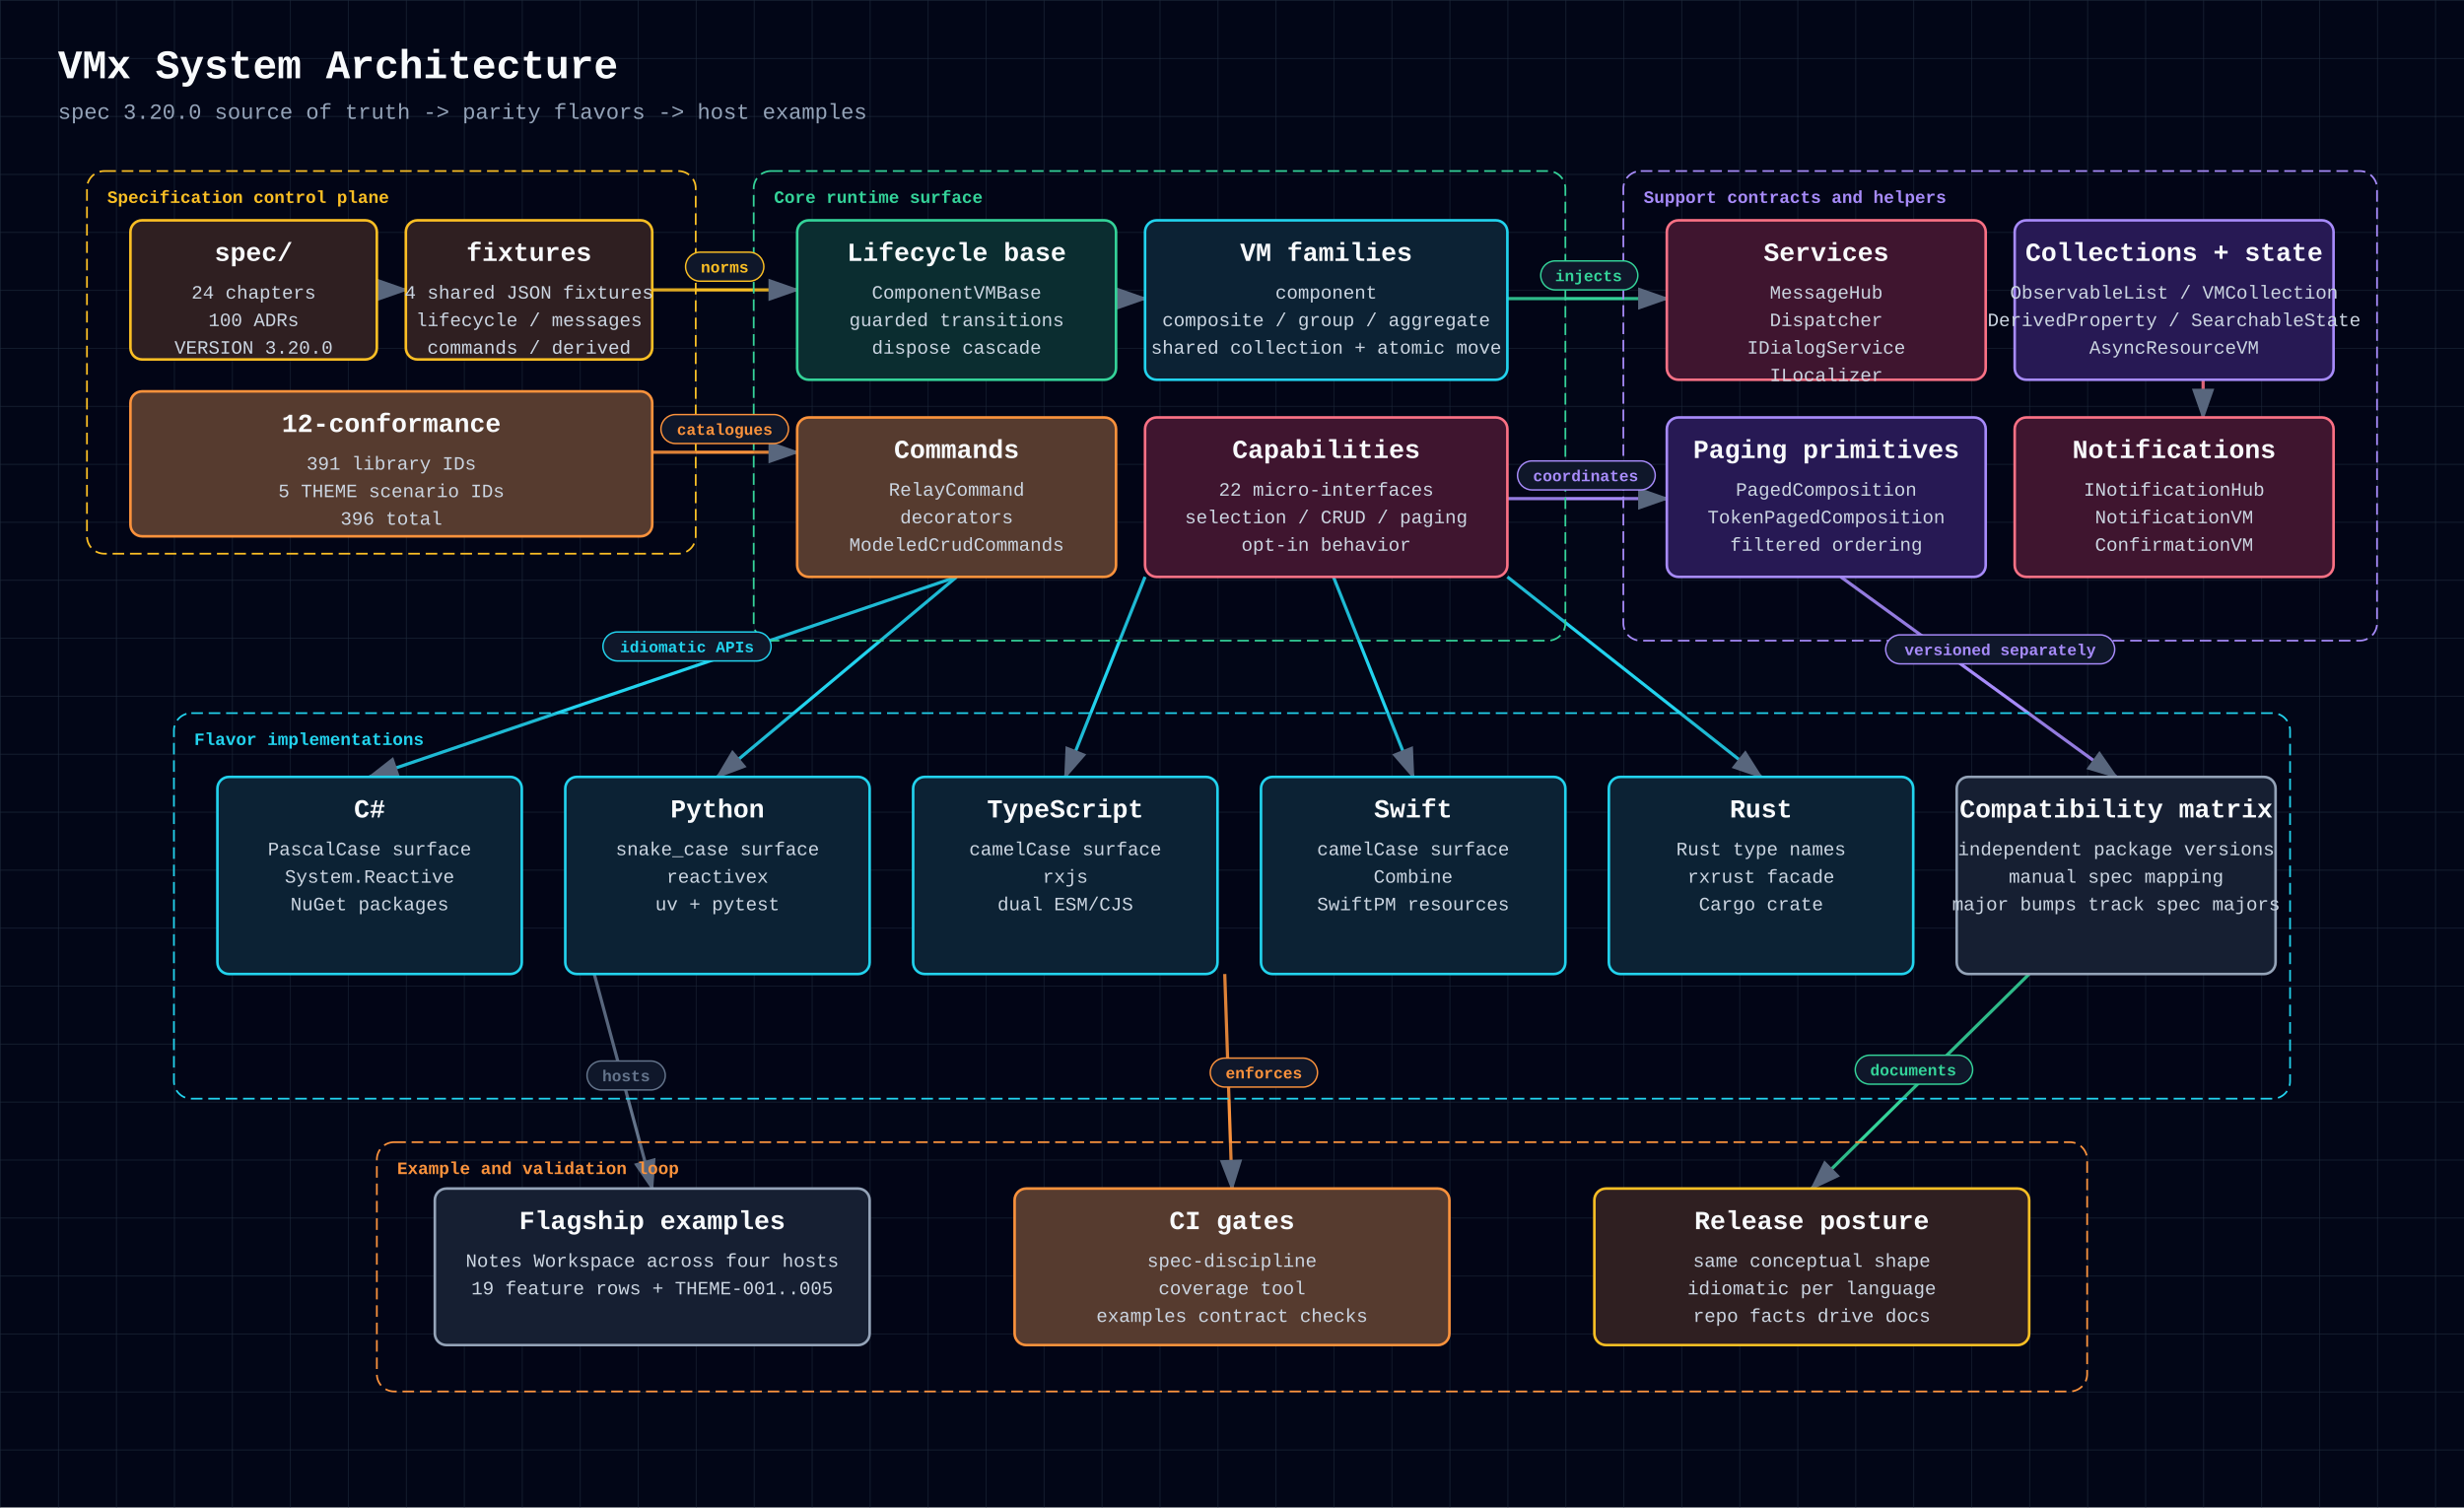
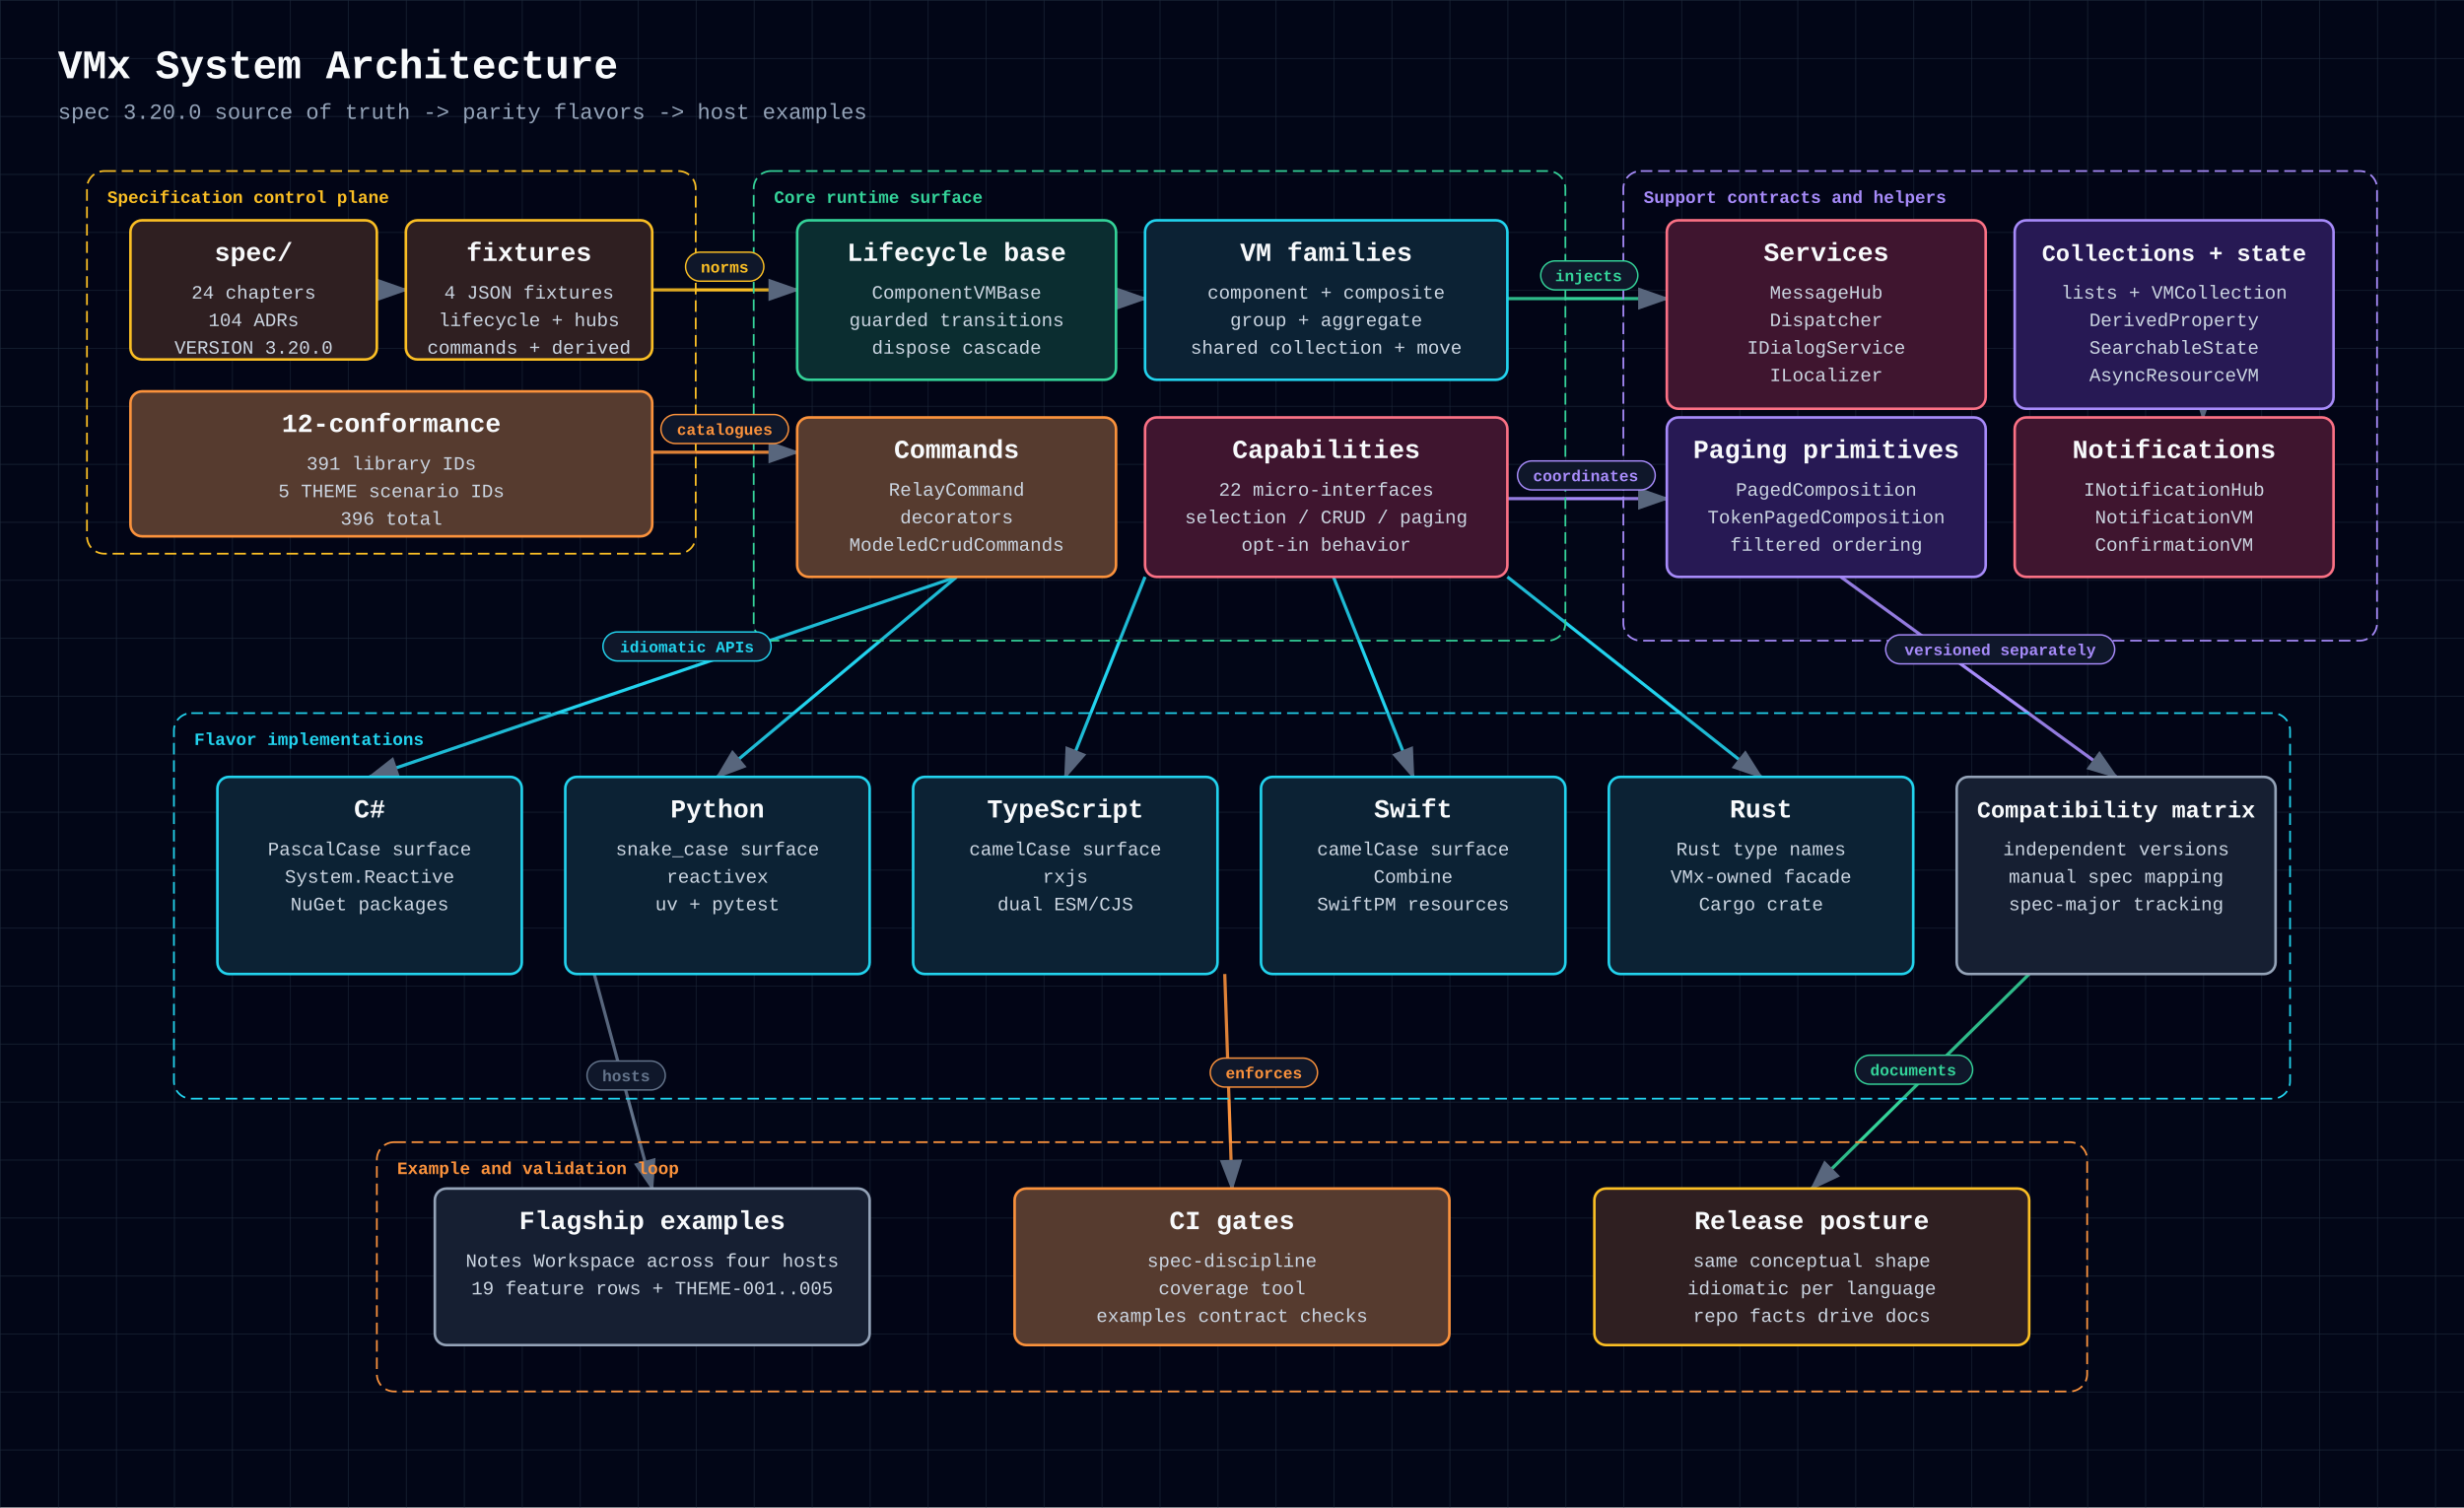
<svg xmlns="http://www.w3.org/2000/svg" width="1700" height="1040" viewBox="0 0 1700 1040" style="font-family: 'JetBrains Mono', ui-monospace, SFMono-Regular, Menlo, Monaco, Consolas, 'Liberation Mono', 'Courier New', monospace;">
  <defs>
    <style>
      text { font-family: 'JetBrains Mono', ui-monospace, SFMono-Regular, Menlo, Monaco, Consolas, 'Liberation Mono', 'Courier New', monospace; }
    </style>
    <pattern id="grid" width="40" height="40" patternUnits="userSpaceOnUse">
      <path d="M 40 0 L 0 0 0 40" fill="none" stroke="#1e293b" stroke-width="0.8" />
    </pattern>
    <marker id="arrowhead" markerWidth="10" markerHeight="7" refX="9" refY="3.5" orient="auto">
      <polygon points="0 0, 10 3.5, 0 7" fill="#64748b" />
    </marker>
  </defs>
  <rect width="100%" height="100%" fill="#020617" />
  <rect width="100%" height="100%" fill="url(#grid)" />
  <text x="40" y="54" fill="#f8fafc" font-size="28" font-weight="700" text-anchor="start">VMx System Architecture</text>
  <text x="40" y="82" fill="#94a3b8" font-size="15" font-weight="400" text-anchor="start">spec 3.20.0 source of truth -&gt; parity flavors -&gt; host examples</text>
  <polyline points="260,200 280,200" fill="none" stroke="#fbbf24" stroke-width="2.2" marker-end="url(#arrowhead)" />
  <polyline points="450,200 550,200" fill="none" stroke="#fbbf24" stroke-width="2.2" marker-end="url(#arrowhead)" />
  <polyline points="450,312 550,312" fill="none" stroke="#fb923c" stroke-width="2.2" marker-end="url(#arrowhead)" />
  <polyline points="770,206 790,206" fill="none" stroke="#22d3ee" stroke-width="2.2" marker-end="url(#arrowhead)" />
  <polyline points="1040,206 1150,206" fill="none" stroke="#34d399" stroke-width="2.2" marker-end="url(#arrowhead)" />
  <polyline points="1040,344 1150,344" fill="none" stroke="#a78bfa" stroke-width="2.2" marker-end="url(#arrowhead)" />
-   <polyline points="1520,262 1520,288" fill="none" stroke="#fb7185" stroke-width="2.2" marker-end="url(#arrowhead)" />
+   <polyline points="1520,282 1520,288" fill="none" stroke="#fb7185" stroke-width="2.2" marker-end="url(#arrowhead)" />
  <polyline points="660,398 255,536" fill="none" stroke="#22d3ee" stroke-width="2.2" marker-end="url(#arrowhead)" />
  <polyline points="660,398 495,536" fill="none" stroke="#22d3ee" stroke-width="2.2" marker-end="url(#arrowhead)" />
  <polyline points="790,398 735,536" fill="none" stroke="#22d3ee" stroke-width="2.2" marker-end="url(#arrowhead)" />
  <polyline points="920,398 975,536" fill="none" stroke="#22d3ee" stroke-width="2.2" marker-end="url(#arrowhead)" />
  <polyline points="1040,398 1215,536" fill="none" stroke="#22d3ee" stroke-width="2.2" marker-end="url(#arrowhead)" />
  <polyline points="1270,398 1460,536" fill="none" stroke="#a78bfa" stroke-width="2.2" marker-end="url(#arrowhead)" />
  <polyline points="410,672 450,820" fill="none" stroke="#64748b" stroke-width="2.2" marker-end="url(#arrowhead)" />
  <polyline points="845,672 850,820" fill="none" stroke="#fb923c" stroke-width="2.2" marker-end="url(#arrowhead)" />
  <polyline points="1400,672 1250,820" fill="none" stroke="#34d399" stroke-width="2.2" marker-end="url(#arrowhead)" />
  <rect x="60" y="118" width="420" height="264" rx="12" fill="rgba(2, 6, 23, 0.12)" stroke="#fbbf24" stroke-width="1.2" stroke-dasharray="8 4" />
  <text x="74" y="140" fill="#fbbf24" font-size="12" font-weight="700" text-anchor="start">Specification control plane</text>
  <rect x="520" y="118" width="560" height="324" rx="12" fill="rgba(2, 6, 23, 0.12)" stroke="#34d399" stroke-width="1.2" stroke-dasharray="8 4" />
  <text x="534" y="140" fill="#34d399" font-size="12" font-weight="700" text-anchor="start">Core runtime surface</text>
  <rect x="1120" y="118" width="520" height="324" rx="12" fill="rgba(2, 6, 23, 0.12)" stroke="#a78bfa" stroke-width="1.2" stroke-dasharray="8 4" />
  <text x="1134" y="140" fill="#a78bfa" font-size="12" font-weight="700" text-anchor="start">Support contracts and helpers</text>
  <rect x="120" y="492" width="1460" height="266" rx="12" fill="rgba(2, 6, 23, 0.12)" stroke="#22d3ee" stroke-width="1.2" stroke-dasharray="8 4" />
  <text x="134" y="514" fill="#22d3ee" font-size="12" font-weight="700" text-anchor="start">Flavor implementations</text>
  <rect x="260" y="788" width="1180" height="172" rx="12" fill="rgba(2, 6, 23, 0.12)" stroke="#fb923c" stroke-width="1.2" stroke-dasharray="8 4" />
  <text x="274" y="810" fill="#fb923c" font-size="12" font-weight="700" text-anchor="start">Example and validation loop</text>
  <rect x="90" y="152" width="170" height="96" rx="8" fill="#0f172a" />
  <rect x="90" y="152" width="170" height="96" rx="8" fill="rgba(120, 53, 15, 0.3)" stroke="#fbbf24" stroke-width="1.8" />
  <text x="175" y="180" fill="#f8fafc" font-size="18" font-weight="700" text-anchor="middle">spec/</text>
  <text x="175" y="206" fill="#cbd5e1" font-size="13" font-weight="400" text-anchor="middle">24 chapters</text>
-   <text x="175" y="225" fill="#cbd5e1" font-size="13" font-weight="400" text-anchor="middle">100 ADRs</text>
+   <text x="175" y="225" fill="#cbd5e1" font-size="13" font-weight="400" text-anchor="middle">104 ADRs</text>
  <text x="175" y="244" fill="#cbd5e1" font-size="13" font-weight="400" text-anchor="middle">VERSION 3.20.0</text>
  <rect x="280" y="152" width="170" height="96" rx="8" fill="#0f172a" />
  <rect x="280" y="152" width="170" height="96" rx="8" fill="rgba(120, 53, 15, 0.3)" stroke="#fbbf24" stroke-width="1.8" />
  <text x="365" y="180" fill="#f8fafc" font-size="18" font-weight="700" text-anchor="middle">fixtures</text>
-   <text x="365" y="206" fill="#cbd5e1" font-size="13" font-weight="400" text-anchor="middle">4 shared JSON fixtures</text>
-   <text x="365" y="225" fill="#cbd5e1" font-size="13" font-weight="400" text-anchor="middle">lifecycle / messages</text>
-   <text x="365" y="244" fill="#cbd5e1" font-size="13" font-weight="400" text-anchor="middle">commands / derived</text>
+   <text x="365" y="206" fill="#cbd5e1" font-size="13" font-weight="400" text-anchor="middle">4 JSON fixtures</text>
+   <text x="365" y="225" fill="#cbd5e1" font-size="13" font-weight="400" text-anchor="middle">lifecycle + hubs</text>
+   <text x="365" y="244" fill="#cbd5e1" font-size="13" font-weight="400" text-anchor="middle">commands + derived</text>
  <rect x="90" y="270" width="360" height="100" rx="8" fill="#0f172a" />
  <rect x="90" y="270" width="360" height="100" rx="8" fill="rgba(251, 146, 60, 0.3)" stroke="#fb923c" stroke-width="1.8" />
  <text x="270" y="298" fill="#f8fafc" font-size="18" font-weight="700" text-anchor="middle">12-conformance</text>
  <text x="270" y="324" fill="#cbd5e1" font-size="13" font-weight="400" text-anchor="middle">391 library IDs</text>
  <text x="270" y="343" fill="#cbd5e1" font-size="13" font-weight="400" text-anchor="middle">5 THEME scenario IDs</text>
  <text x="270" y="362" fill="#cbd5e1" font-size="13" font-weight="400" text-anchor="middle">396 total</text>
  <rect x="550" y="152" width="220" height="110" rx="8" fill="#0f172a" />
  <rect x="550" y="152" width="220" height="110" rx="8" fill="rgba(6, 78, 59, 0.4)" stroke="#34d399" stroke-width="1.8" />
  <text x="660" y="180" fill="#f8fafc" font-size="18" font-weight="700" text-anchor="middle">Lifecycle base</text>
  <text x="660" y="206" fill="#cbd5e1" font-size="13" font-weight="400" text-anchor="middle">ComponentVMBase</text>
  <text x="660" y="225" fill="#cbd5e1" font-size="13" font-weight="400" text-anchor="middle">guarded transitions</text>
  <text x="660" y="244" fill="#cbd5e1" font-size="13" font-weight="400" text-anchor="middle">dispose cascade</text>
  <rect x="790" y="152" width="250" height="110" rx="8" fill="#0f172a" />
  <rect x="790" y="152" width="250" height="110" rx="8" fill="rgba(8, 51, 68, 0.4)" stroke="#22d3ee" stroke-width="1.8" />
  <text x="915" y="180" fill="#f8fafc" font-size="18" font-weight="700" text-anchor="middle">VM families</text>
-   <text x="915" y="206" fill="#cbd5e1" font-size="13" font-weight="400" text-anchor="middle">component</text>
-   <text x="915" y="225" fill="#cbd5e1" font-size="13" font-weight="400" text-anchor="middle">composite / group / aggregate</text>
-   <text x="915" y="244" fill="#cbd5e1" font-size="13" font-weight="400" text-anchor="middle">shared collection + atomic move</text>
+   <text x="915" y="206" fill="#cbd5e1" font-size="13" font-weight="400" text-anchor="middle">component + composite</text>
+   <text x="915" y="225" fill="#cbd5e1" font-size="13" font-weight="400" text-anchor="middle">group + aggregate</text>
+   <text x="915" y="244" fill="#cbd5e1" font-size="13" font-weight="400" text-anchor="middle">shared collection + move</text>
  <rect x="550" y="288" width="220" height="110" rx="8" fill="#0f172a" />
  <rect x="550" y="288" width="220" height="110" rx="8" fill="rgba(251, 146, 60, 0.3)" stroke="#fb923c" stroke-width="1.8" />
  <text x="660" y="316" fill="#f8fafc" font-size="18" font-weight="700" text-anchor="middle">Commands</text>
  <text x="660" y="342" fill="#cbd5e1" font-size="13" font-weight="400" text-anchor="middle">RelayCommand</text>
  <text x="660" y="361" fill="#cbd5e1" font-size="13" font-weight="400" text-anchor="middle">decorators</text>
  <text x="660" y="380" fill="#cbd5e1" font-size="13" font-weight="400" text-anchor="middle">ModeledCrudCommands</text>
  <rect x="790" y="288" width="250" height="110" rx="8" fill="#0f172a" />
  <rect x="790" y="288" width="250" height="110" rx="8" fill="rgba(136, 19, 55, 0.4)" stroke="#fb7185" stroke-width="1.8" />
  <text x="915" y="316" fill="#f8fafc" font-size="18" font-weight="700" text-anchor="middle">Capabilities</text>
  <text x="915" y="342" fill="#cbd5e1" font-size="13" font-weight="400" text-anchor="middle">22 micro-interfaces</text>
  <text x="915" y="361" fill="#cbd5e1" font-size="13" font-weight="400" text-anchor="middle">selection / CRUD / paging</text>
  <text x="915" y="380" fill="#cbd5e1" font-size="13" font-weight="400" text-anchor="middle">opt-in behavior</text>
-   <rect x="1150" y="152" width="220" height="110" rx="8" fill="#0f172a" />
-   <rect x="1150" y="152" width="220" height="110" rx="8" fill="rgba(136, 19, 55, 0.4)" stroke="#fb7185" stroke-width="1.8" />
+   <rect x="1150" y="152" width="220" height="130" rx="8" fill="#0f172a" />
+   <rect x="1150" y="152" width="220" height="130" rx="8" fill="rgba(136, 19, 55, 0.4)" stroke="#fb7185" stroke-width="1.8" />
  <text x="1260" y="180" fill="#f8fafc" font-size="18" font-weight="700" text-anchor="middle">Services</text>
  <text x="1260" y="206" fill="#cbd5e1" font-size="13" font-weight="400" text-anchor="middle">MessageHub</text>
  <text x="1260" y="225" fill="#cbd5e1" font-size="13" font-weight="400" text-anchor="middle">Dispatcher</text>
  <text x="1260" y="244" fill="#cbd5e1" font-size="13" font-weight="400" text-anchor="middle">IDialogService</text>
  <text x="1260" y="263" fill="#cbd5e1" font-size="13" font-weight="400" text-anchor="middle">ILocalizer</text>
-   <rect x="1390" y="152" width="220" height="110" rx="8" fill="#0f172a" />
-   <rect x="1390" y="152" width="220" height="110" rx="8" fill="rgba(76, 29, 149, 0.4)" stroke="#a78bfa" stroke-width="1.8" />
-   <text x="1500" y="180" fill="#f8fafc" font-size="18" font-weight="700" text-anchor="middle">Collections + state</text>
-   <text x="1500" y="206" fill="#cbd5e1" font-size="13" font-weight="400" text-anchor="middle">ObservableList / VMCollection</text>
-   <text x="1500" y="225" fill="#cbd5e1" font-size="13" font-weight="400" text-anchor="middle">DerivedProperty / SearchableState</text>
-   <text x="1500" y="244" fill="#cbd5e1" font-size="13" font-weight="400" text-anchor="middle">AsyncResourceVM</text>
+   <rect x="1390" y="152" width="220" height="130" rx="8" fill="#0f172a" />
+   <rect x="1390" y="152" width="220" height="130" rx="8" fill="rgba(76, 29, 149, 0.4)" stroke="#a78bfa" stroke-width="1.8" />
+   <text x="1500" y="180" fill="#f8fafc" font-size="16" font-weight="700" text-anchor="middle">Collections + state</text>
+   <text x="1500" y="206" fill="#cbd5e1" font-size="13" font-weight="400" text-anchor="middle">lists + VMCollection</text>
+   <text x="1500" y="225" fill="#cbd5e1" font-size="13" font-weight="400" text-anchor="middle">DerivedProperty</text>
+   <text x="1500" y="244" fill="#cbd5e1" font-size="13" font-weight="400" text-anchor="middle">SearchableState</text>
+   <text x="1500" y="263" fill="#cbd5e1" font-size="13" font-weight="400" text-anchor="middle">AsyncResourceVM</text>
  <rect x="1150" y="288" width="220" height="110" rx="8" fill="#0f172a" />
  <rect x="1150" y="288" width="220" height="110" rx="8" fill="rgba(76, 29, 149, 0.4)" stroke="#a78bfa" stroke-width="1.8" />
  <text x="1260" y="316" fill="#f8fafc" font-size="18" font-weight="700" text-anchor="middle">Paging primitives</text>
  <text x="1260" y="342" fill="#cbd5e1" font-size="13" font-weight="400" text-anchor="middle">PagedComposition</text>
  <text x="1260" y="361" fill="#cbd5e1" font-size="13" font-weight="400" text-anchor="middle">TokenPagedComposition</text>
  <text x="1260" y="380" fill="#cbd5e1" font-size="13" font-weight="400" text-anchor="middle">filtered ordering</text>
  <rect x="1390" y="288" width="220" height="110" rx="8" fill="#0f172a" />
  <rect x="1390" y="288" width="220" height="110" rx="8" fill="rgba(136, 19, 55, 0.4)" stroke="#fb7185" stroke-width="1.8" />
  <text x="1500" y="316" fill="#f8fafc" font-size="18" font-weight="700" text-anchor="middle">Notifications</text>
  <text x="1500" y="342" fill="#cbd5e1" font-size="13" font-weight="400" text-anchor="middle">INotificationHub</text>
  <text x="1500" y="361" fill="#cbd5e1" font-size="13" font-weight="400" text-anchor="middle">NotificationVM</text>
  <text x="1500" y="380" fill="#cbd5e1" font-size="13" font-weight="400" text-anchor="middle">ConfirmationVM</text>
  <rect x="150" y="536" width="210" height="136" rx="8" fill="#0f172a" />
  <rect x="150" y="536" width="210" height="136" rx="8" fill="rgba(8, 51, 68, 0.4)" stroke="#22d3ee" stroke-width="1.8" />
  <text x="255" y="564" fill="#f8fafc" font-size="18" font-weight="700" text-anchor="middle">C#</text>
  <text x="255" y="590" fill="#cbd5e1" font-size="13" font-weight="400" text-anchor="middle">PascalCase surface</text>
  <text x="255" y="609" fill="#cbd5e1" font-size="13" font-weight="400" text-anchor="middle">System.Reactive</text>
  <text x="255" y="628" fill="#cbd5e1" font-size="13" font-weight="400" text-anchor="middle">NuGet packages</text>
  <rect x="390" y="536" width="210" height="136" rx="8" fill="#0f172a" />
  <rect x="390" y="536" width="210" height="136" rx="8" fill="rgba(8, 51, 68, 0.4)" stroke="#22d3ee" stroke-width="1.8" />
  <text x="495" y="564" fill="#f8fafc" font-size="18" font-weight="700" text-anchor="middle">Python</text>
  <text x="495" y="590" fill="#cbd5e1" font-size="13" font-weight="400" text-anchor="middle">snake_case surface</text>
  <text x="495" y="609" fill="#cbd5e1" font-size="13" font-weight="400" text-anchor="middle">reactivex</text>
  <text x="495" y="628" fill="#cbd5e1" font-size="13" font-weight="400" text-anchor="middle">uv + pytest</text>
  <rect x="630" y="536" width="210" height="136" rx="8" fill="#0f172a" />
  <rect x="630" y="536" width="210" height="136" rx="8" fill="rgba(8, 51, 68, 0.4)" stroke="#22d3ee" stroke-width="1.8" />
  <text x="735" y="564" fill="#f8fafc" font-size="18" font-weight="700" text-anchor="middle">TypeScript</text>
  <text x="735" y="590" fill="#cbd5e1" font-size="13" font-weight="400" text-anchor="middle">camelCase surface</text>
  <text x="735" y="609" fill="#cbd5e1" font-size="13" font-weight="400" text-anchor="middle">rxjs</text>
  <text x="735" y="628" fill="#cbd5e1" font-size="13" font-weight="400" text-anchor="middle">dual ESM/CJS</text>
  <rect x="870" y="536" width="210" height="136" rx="8" fill="#0f172a" />
  <rect x="870" y="536" width="210" height="136" rx="8" fill="rgba(8, 51, 68, 0.4)" stroke="#22d3ee" stroke-width="1.8" />
  <text x="975" y="564" fill="#f8fafc" font-size="18" font-weight="700" text-anchor="middle">Swift</text>
  <text x="975" y="590" fill="#cbd5e1" font-size="13" font-weight="400" text-anchor="middle">camelCase surface</text>
  <text x="975" y="609" fill="#cbd5e1" font-size="13" font-weight="400" text-anchor="middle">Combine</text>
  <text x="975" y="628" fill="#cbd5e1" font-size="13" font-weight="400" text-anchor="middle">SwiftPM resources</text>
  <rect x="1110" y="536" width="210" height="136" rx="8" fill="#0f172a" />
  <rect x="1110" y="536" width="210" height="136" rx="8" fill="rgba(8, 51, 68, 0.4)" stroke="#22d3ee" stroke-width="1.8" />
  <text x="1215" y="564" fill="#f8fafc" font-size="18" font-weight="700" text-anchor="middle">Rust</text>
  <text x="1215" y="590" fill="#cbd5e1" font-size="13" font-weight="400" text-anchor="middle">Rust type names</text>
-   <text x="1215" y="609" fill="#cbd5e1" font-size="13" font-weight="400" text-anchor="middle">rxrust facade</text>
+   <text x="1215" y="609" fill="#cbd5e1" font-size="13" font-weight="400" text-anchor="middle">VMx-owned facade</text>
  <text x="1215" y="628" fill="#cbd5e1" font-size="13" font-weight="400" text-anchor="middle">Cargo crate</text>
  <rect x="1350" y="536" width="220" height="136" rx="8" fill="#0f172a" />
  <rect x="1350" y="536" width="220" height="136" rx="8" fill="rgba(30, 41, 59, 0.5)" stroke="#94a3b8" stroke-width="1.8" />
-   <text x="1460" y="564" fill="#f8fafc" font-size="18" font-weight="700" text-anchor="middle">Compatibility matrix</text>
-   <text x="1460" y="590" fill="#cbd5e1" font-size="13" font-weight="400" text-anchor="middle">independent package versions</text>
+   <text x="1460" y="564" fill="#f8fafc" font-size="16" font-weight="700" text-anchor="middle">Compatibility matrix</text>
+   <text x="1460" y="590" fill="#cbd5e1" font-size="13" font-weight="400" text-anchor="middle">independent versions</text>
  <text x="1460" y="609" fill="#cbd5e1" font-size="13" font-weight="400" text-anchor="middle">manual spec mapping</text>
-   <text x="1460" y="628" fill="#cbd5e1" font-size="13" font-weight="400" text-anchor="middle">major bumps track spec majors</text>
+   <text x="1460" y="628" fill="#cbd5e1" font-size="13" font-weight="400" text-anchor="middle">spec-major tracking</text>
  <rect x="300" y="820" width="300" height="108" rx="8" fill="#0f172a" />
  <rect x="300" y="820" width="300" height="108" rx="8" fill="rgba(30, 41, 59, 0.5)" stroke="#94a3b8" stroke-width="1.8" />
  <text x="450" y="848" fill="#f8fafc" font-size="18" font-weight="700" text-anchor="middle">Flagship examples</text>
  <text x="450" y="874" fill="#cbd5e1" font-size="13" font-weight="400" text-anchor="middle">Notes Workspace across four hosts</text>
  <text x="450" y="893" fill="#cbd5e1" font-size="13" font-weight="400" text-anchor="middle">19 feature rows + THEME-001..005</text>
  <rect x="700" y="820" width="300" height="108" rx="8" fill="#0f172a" />
  <rect x="700" y="820" width="300" height="108" rx="8" fill="rgba(251, 146, 60, 0.3)" stroke="#fb923c" stroke-width="1.8" />
  <text x="850" y="848" fill="#f8fafc" font-size="18" font-weight="700" text-anchor="middle">CI gates</text>
  <text x="850" y="874" fill="#cbd5e1" font-size="13" font-weight="400" text-anchor="middle">spec-discipline</text>
  <text x="850" y="893" fill="#cbd5e1" font-size="13" font-weight="400" text-anchor="middle">coverage tool</text>
  <text x="850" y="912" fill="#cbd5e1" font-size="13" font-weight="400" text-anchor="middle">examples contract checks</text>
  <rect x="1100" y="820" width="300" height="108" rx="8" fill="#0f172a" />
  <rect x="1100" y="820" width="300" height="108" rx="8" fill="rgba(120, 53, 15, 0.3)" stroke="#fbbf24" stroke-width="1.8" />
  <text x="1250" y="848" fill="#f8fafc" font-size="18" font-weight="700" text-anchor="middle">Release posture</text>
  <text x="1250" y="874" fill="#cbd5e1" font-size="13" font-weight="400" text-anchor="middle">same conceptual shape</text>
  <text x="1250" y="893" fill="#cbd5e1" font-size="13" font-weight="400" text-anchor="middle">idiomatic per language</text>
  <text x="1250" y="912" fill="#cbd5e1" font-size="13" font-weight="400" text-anchor="middle">repo facts drive docs</text>
  <rect x="473" y="174" width="54" height="20" rx="10" fill="#0f172a" stroke="#fbbf24" stroke-width="1" />
  <text x="500" y="188" fill="#fbbf24" font-size="11" font-weight="700" text-anchor="middle">norms</text>
  <rect x="456" y="286" width="88" height="20" rx="10" fill="#0f172a" stroke="#fb923c" stroke-width="1" />
  <text x="500" y="300" fill="#fb923c" font-size="11" font-weight="700" text-anchor="middle">catalogues</text>
  <rect x="1063" y="180" width="67" height="20" rx="10" fill="#0f172a" stroke="#34d399" stroke-width="1" />
  <text x="1096" y="194" fill="#34d399" font-size="11" font-weight="700" text-anchor="middle">injects</text>
  <rect x="1047" y="318" width="95" height="20" rx="10" fill="#0f172a" stroke="#a78bfa" stroke-width="1" />
  <text x="1094" y="332" fill="#a78bfa" font-size="11" font-weight="700" text-anchor="middle">coordinates</text>
  <rect x="416" y="436" width="116" height="20" rx="10" fill="#0f172a" stroke="#22d3ee" stroke-width="1" />
  <text x="474" y="450" fill="#22d3ee" font-size="11" font-weight="700" text-anchor="middle">idiomatic APIs</text>
  <rect x="1301" y="438" width="158" height="20" rx="10" fill="#0f172a" stroke="#a78bfa" stroke-width="1" />
  <text x="1380" y="452" fill="#a78bfa" font-size="11" font-weight="700" text-anchor="middle">versioned separately</text>
  <rect x="405" y="732" width="54" height="20" rx="10" fill="#0f172a" stroke="#64748b" stroke-width="1" />
  <text x="432" y="746" fill="#64748b" font-size="11" font-weight="700" text-anchor="middle">hosts</text>
  <rect x="835" y="730" width="74" height="20" rx="10" fill="#0f172a" stroke="#fb923c" stroke-width="1" />
  <text x="872" y="744" fill="#fb923c" font-size="11" font-weight="700" text-anchor="middle">enforces</text>
  <rect x="1280" y="728" width="81" height="20" rx="10" fill="#0f172a" stroke="#34d399" stroke-width="1" />
  <text x="1320" y="742" fill="#34d399" font-size="11" font-weight="700" text-anchor="middle">documents</text>
</svg>
